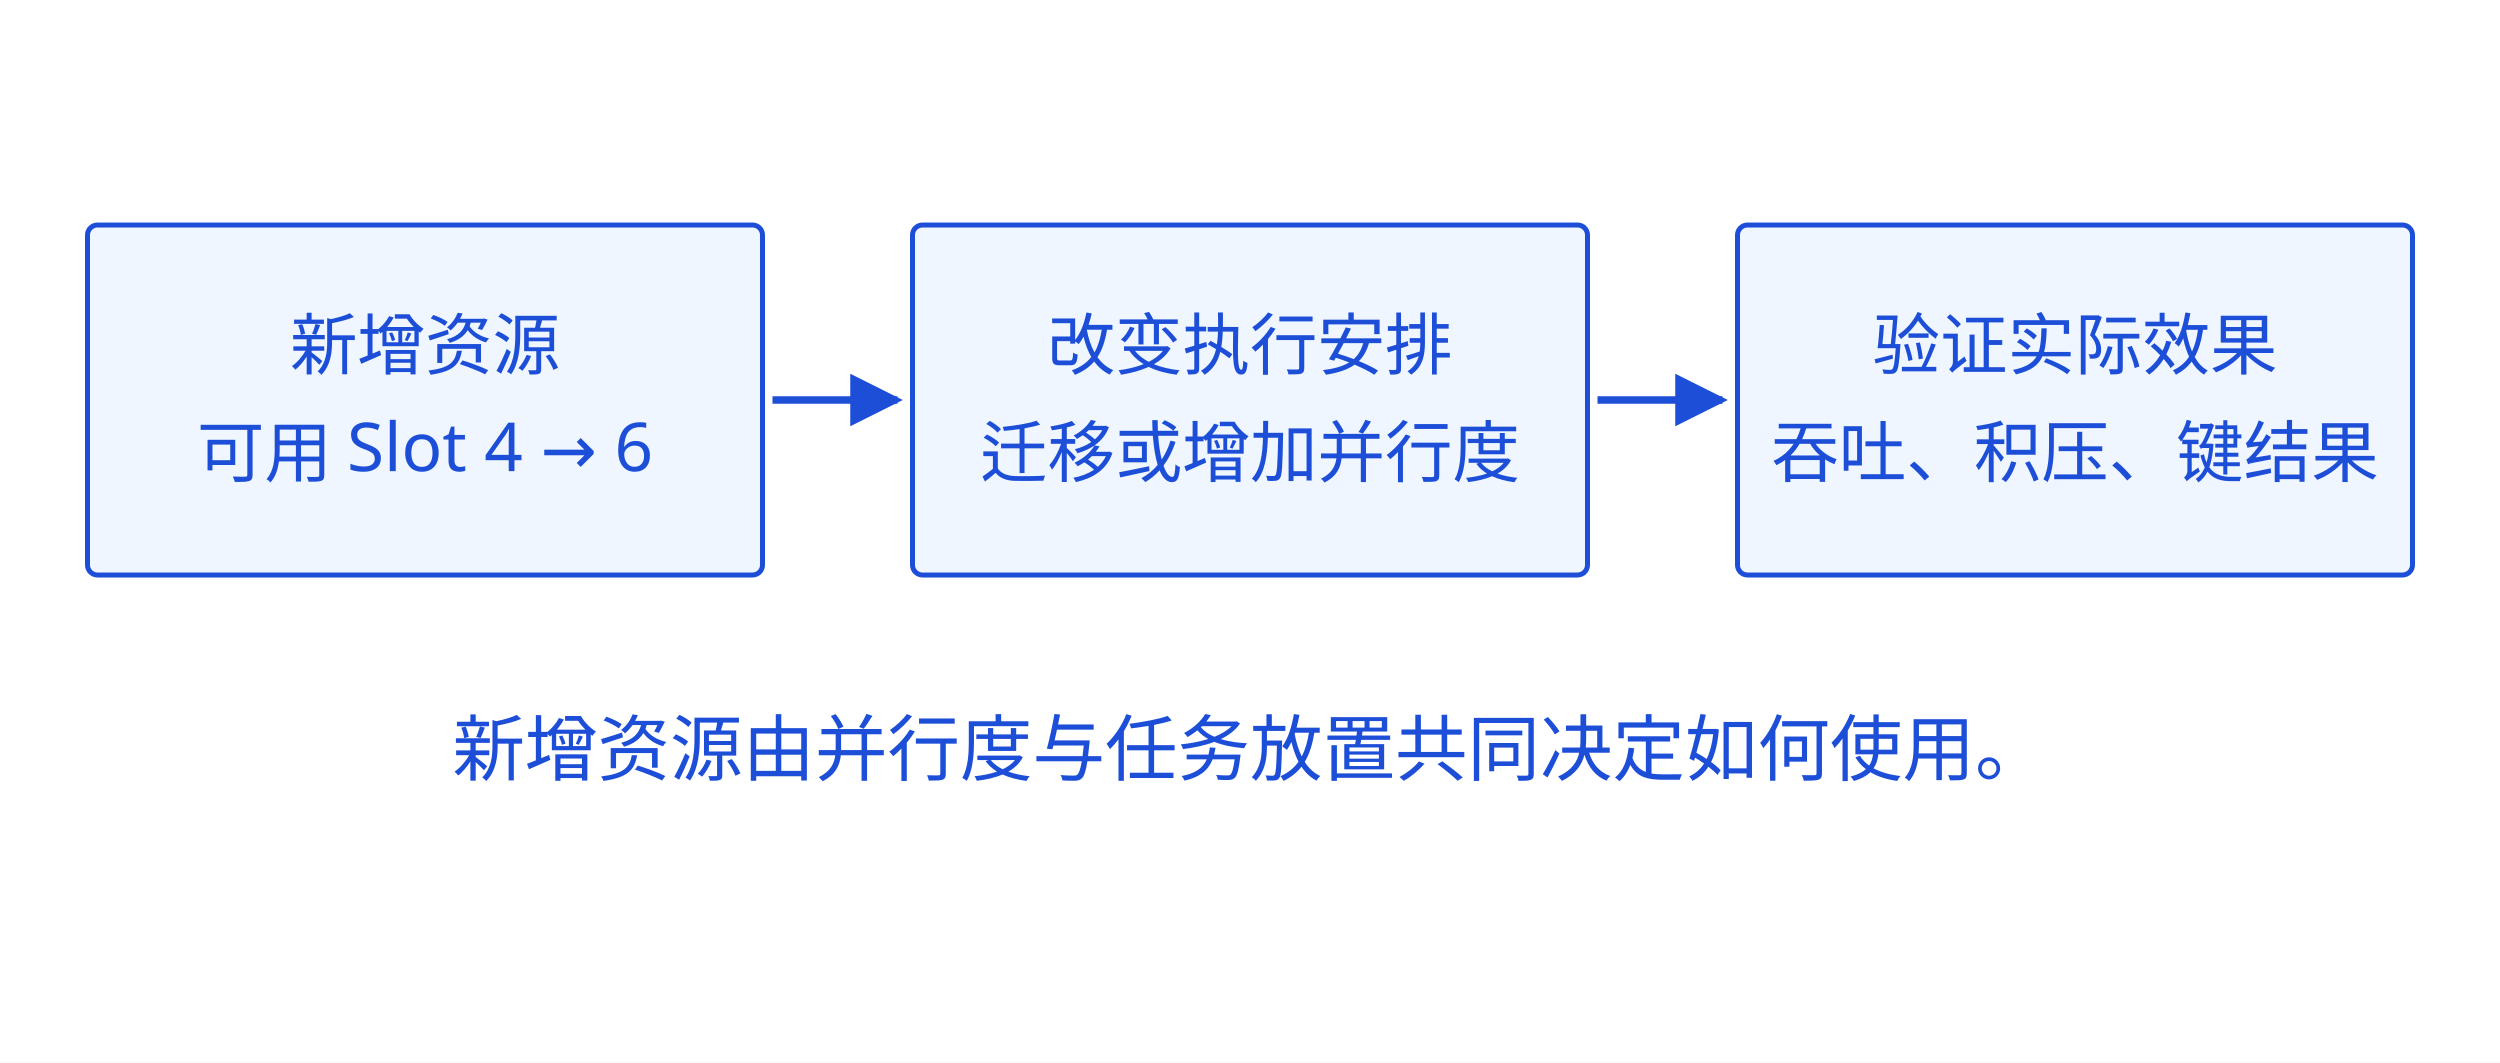
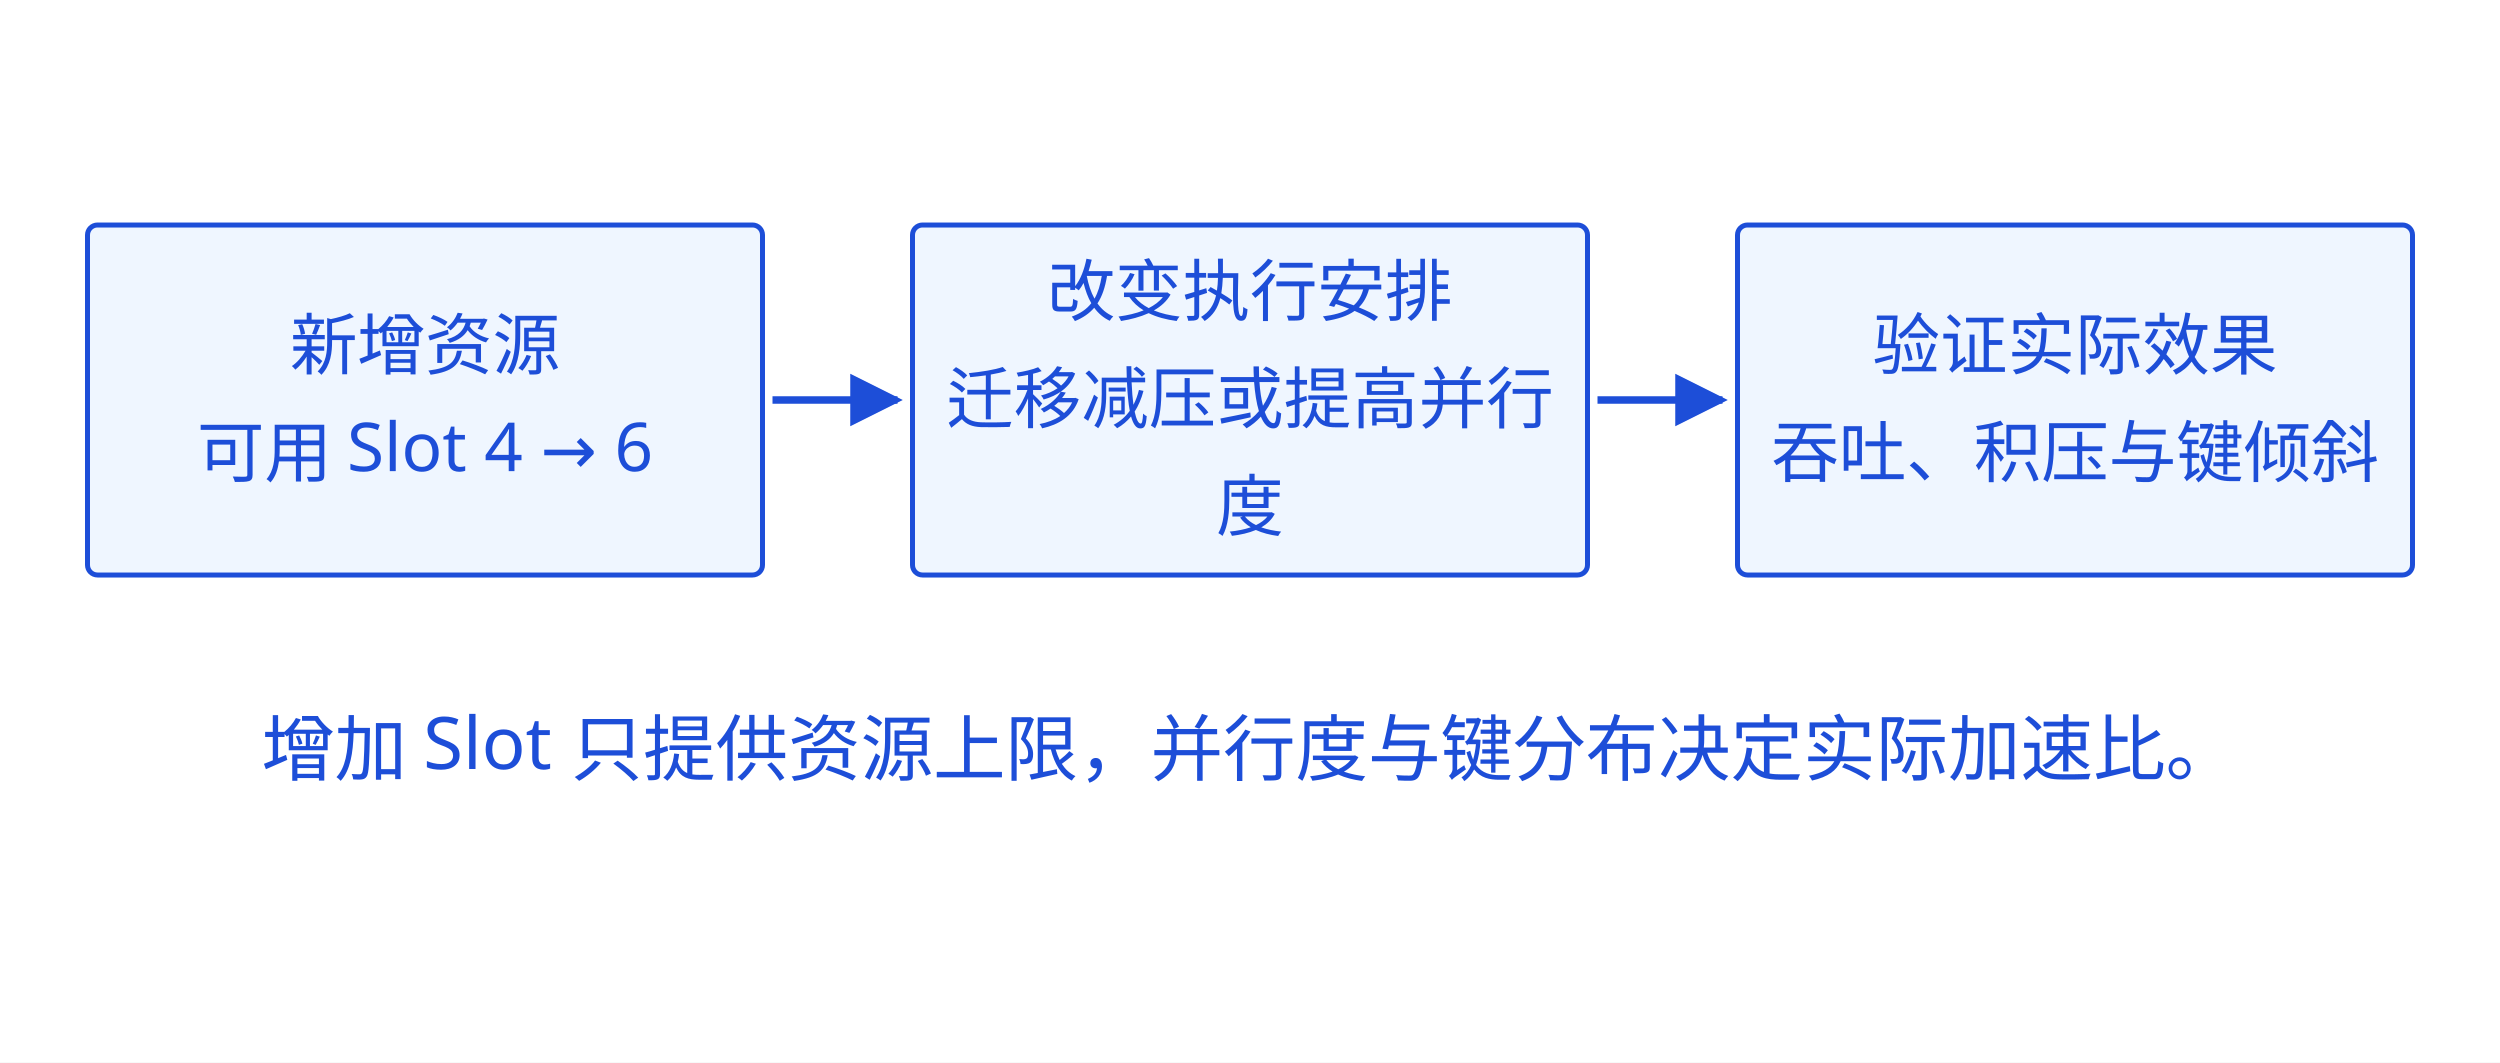
<svg xmlns="http://www.w3.org/2000/svg" viewBox="0 0 1000 425" role="img">
  <defs>
    <marker id="1d4ed8" viewBox="0 0 10 10" refX="9" refY="5" markerWidth="7" markerHeight="7" orient="auto">
      <path d="M0 0L10 5L0 10Z" fill="#1d4ed8" />
    </marker>
    <marker id="dc2626" viewBox="0 0 10 10" refX="9" refY="5" markerWidth="7" markerHeight="7" orient="auto">
      <path d="M0 0L10 5L0 10Z" fill="#dc2626" />
    </marker>
    <marker id="15803d" viewBox="0 0 10 10" refX="9" refY="5" markerWidth="7" markerHeight="7" orient="auto">
      <path d="M0 0L10 5L0 10Z" fill="#15803d" />
    </marker>
    <marker id="b45309" viewBox="0 0 10 10" refX="9" refY="5" markerWidth="7" markerHeight="7" orient="auto">
      <path d="M0 0L10 5L0 10Z" fill="#b45309" />
    </marker>
    <marker id="64748b" viewBox="0 0 10 10" refX="9" refY="5" markerWidth="7" markerHeight="7" orient="auto">
      <path d="M0 0L10 5L0 10Z" fill="#64748b" />
    </marker>
  </defs>
  <rect width="1000" height="425" fill="white" />
  <g font-family="PingFang SC,Microsoft YaHei,sans-serif">
    <rect x="35.0" y="90" width="270" height="140" rx="4" fill="#eff6ff" stroke="#1d4ed8" stroke-width="2" />
    <text x="170.0" y="147.68" font-size="27" fill="#1d4ed8" text-anchor="middle" font-weight="400">新增资源</text>
    <text x="170.0" y="190.68" font-size="27" fill="#1d4ed8" text-anchor="middle" font-weight="400">可用 Slot 4 → 6</text>
    <path d="M309.0 160L359.0 160" fill="none" stroke="#1d4ed8" stroke-width="3" marker-end="url(#1d4ed8)" />
    <rect x="365.0" y="90" width="270" height="140" rx="4" fill="#eff6ff" stroke="#1d4ed8" stroke-width="2" />
-     <text x="500.0" y="147.68" font-size="27" fill="#1d4ed8" text-anchor="middle" font-weight="400">改变执行安排</text>
-     <text x="500.0" y="190.68" font-size="27" fill="#1d4ed8" text-anchor="middle" font-weight="400">迁移或增加并行度</text>
+     <text x="500.0" y="126.18" font-size="27" fill="#1d4ed8" text-anchor="middle" font-weight="400">改变执行安排</text>
+     <text x="500.0" y="169.18" font-size="27" fill="#1d4ed8" text-anchor="middle" font-weight="400">迁移减压或提高并行</text>
+     <text x="500.0" y="212.18" font-size="27" fill="#1d4ed8" text-anchor="middle" font-weight="400">度</text>
    <path d="M639.0 160L689.0 160" fill="none" stroke="#1d4ed8" stroke-width="3" marker-end="url(#1d4ed8)" />
    <rect x="695.0" y="90" width="270" height="140" rx="4" fill="#eff6ff" stroke="#1d4ed8" stroke-width="2" />
    <text x="830.0" y="147.68" font-size="27" fill="#1d4ed8" text-anchor="middle" font-weight="400">验证实际效果</text>
-     <text x="830.0" y="190.68" font-size="27" fill="#1d4ed8" text-anchor="middle" font-weight="400">吞吐、积压、键结果</text>
-     <text x="500" y="310" font-size="29" fill="#1d4ed8" text-anchor="middle" font-weight="400">新增资源由并行度与任务放置共同决定如何使用。</text>
+     <text x="830.0" y="190.68" font-size="27" fill="#1d4ed8" text-anchor="middle" font-weight="400">吞吐、积压与键倾斜</text>
+     <text x="500" y="310" font-size="29" fill="#1d4ed8" text-anchor="middle" font-weight="400">增加 Slot 只提供资源上限，并行度与键分布决定实际加速比。</text>
  </g>
</svg>
